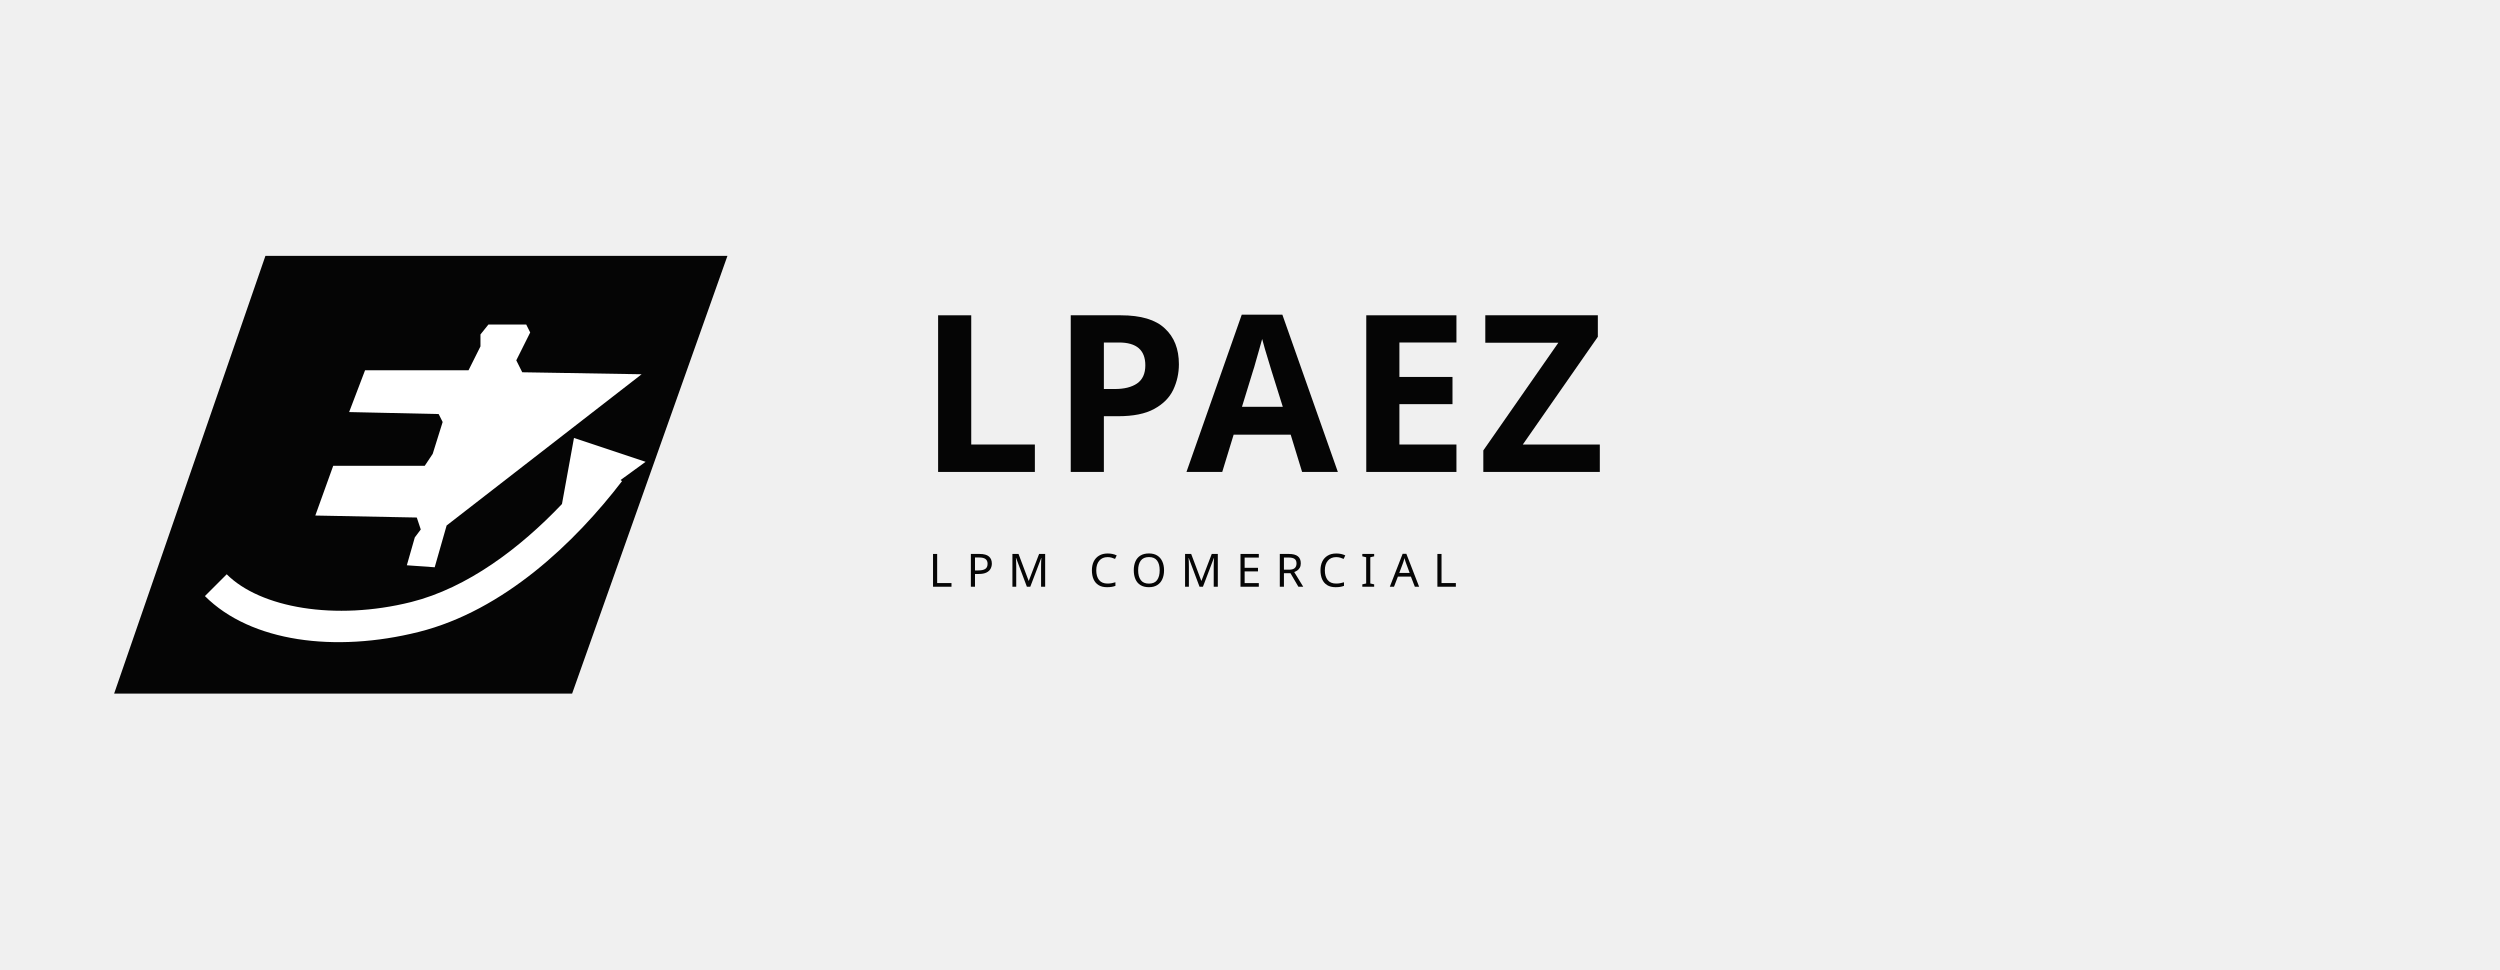
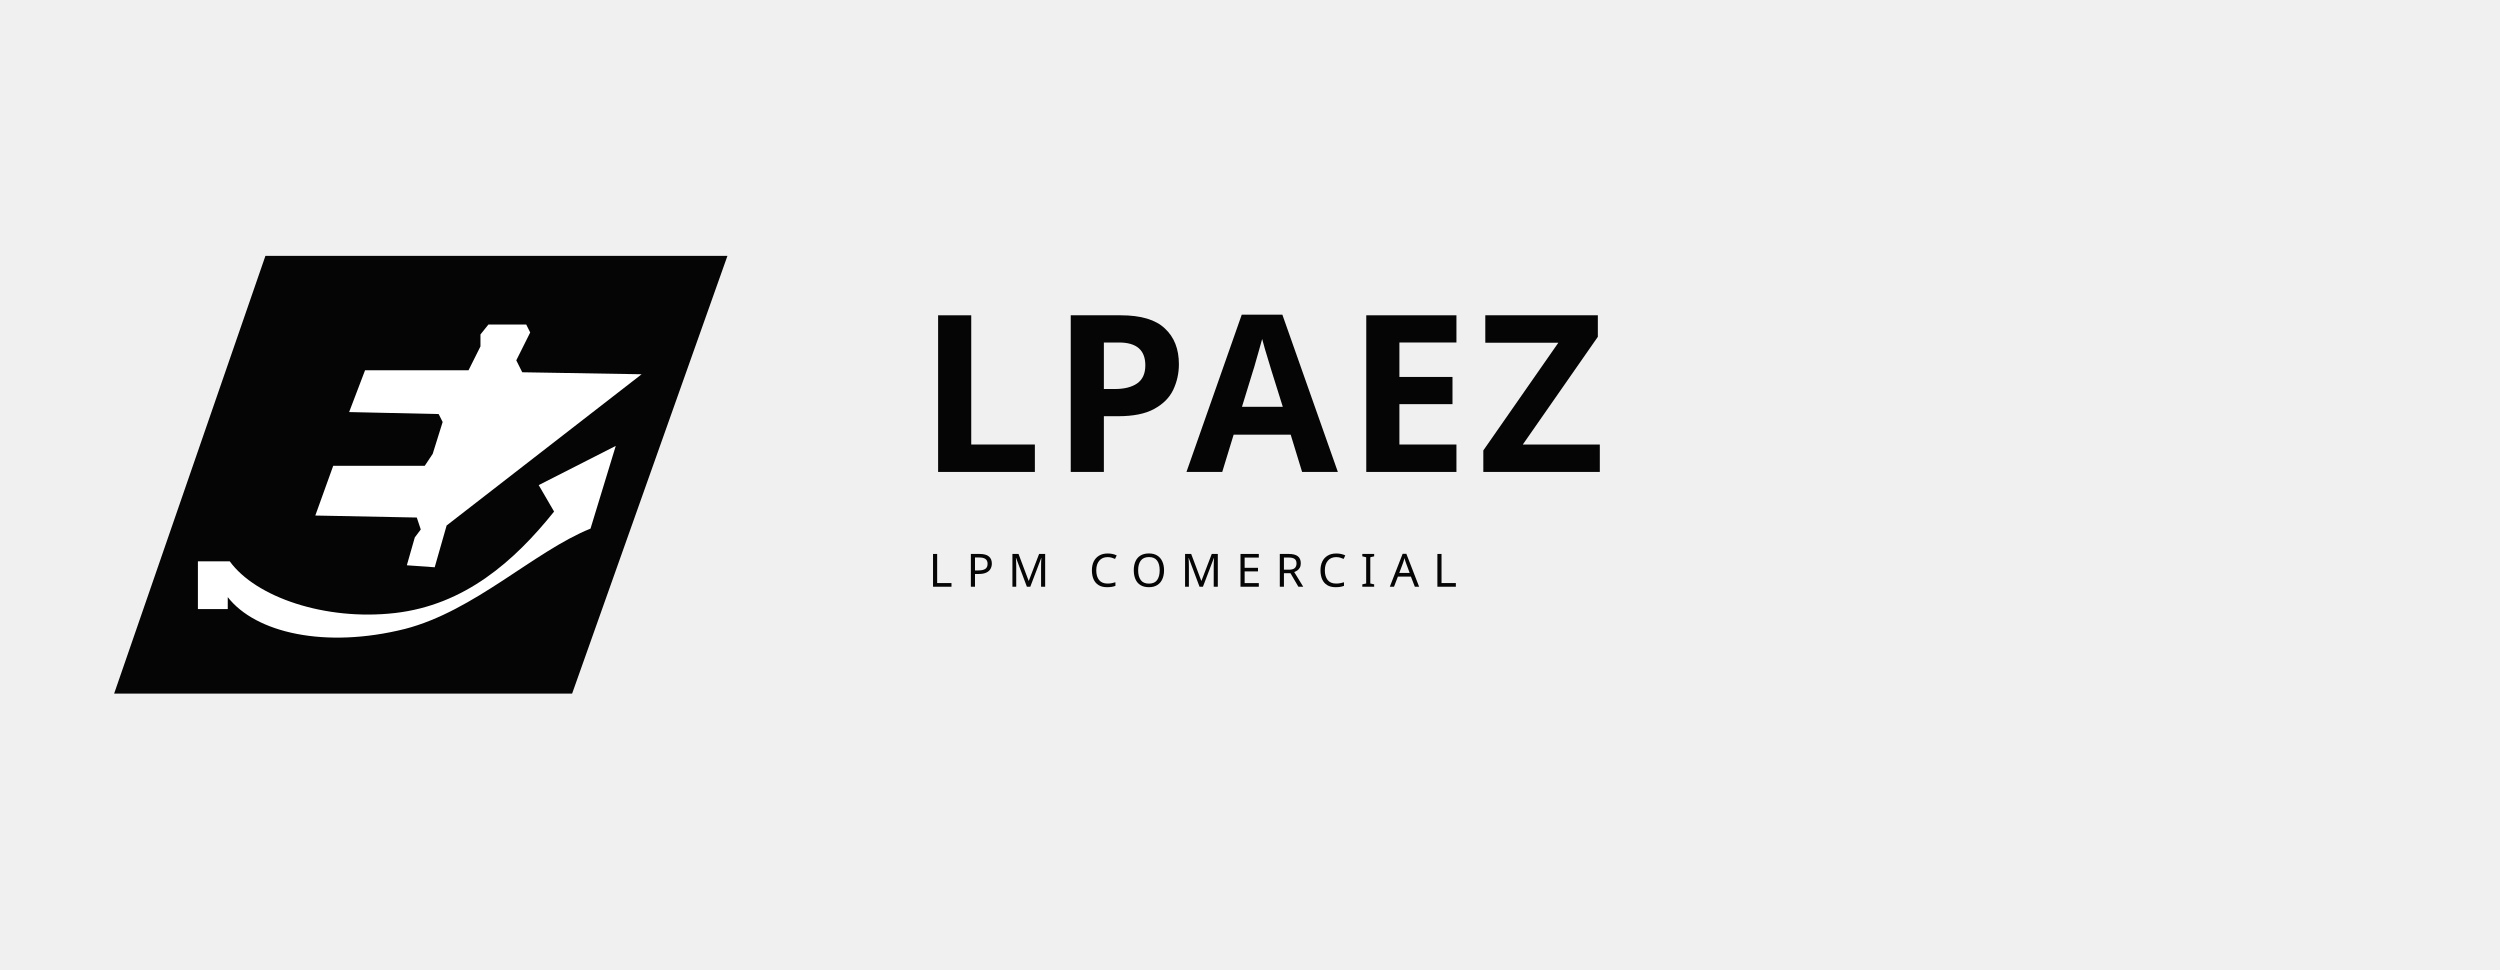
- <svg xmlns="http://www.w3.org/2000/svg" width="980" height="380" viewBox="0 0 980 380" version="1.1" id="svg20">
-   <defs id="defs22" />
+ <svg xmlns="http://www.w3.org/2000/svg" width="980" height="380" viewBox="0 0 980 380" version="1.1" id="svg17">
+   <defs id="defs19" />
  <g id="isotipo" transform="matrix(0.78,0,0,0.78,30,64.03)">
-     <defs id="defs20" />
    <g id="layer_fondo">
-       <path d="M 96,48 H 325 L 248,265 H 21 Z" style="fill:#050505;stroke:none" id="path2" />
-     </g>
-     <g id="layer_sombra">
-       <path d="m 147,108 -8,18 44,2 -2,20 -5,6 h -43 l -8,24 47,2 -3,18 11,5 -14,-1 9,-50 9,-22 -2,-4 -45,-1 8,-21 z" style="fill:#000000;fill-opacity:0;stroke:none" id="path5" />
+       <path id="fondo_paralelo" d="M 96,48 H 325 L 248,265 H 21 Z" style="fill:#050505;stroke:none" />
    </g>
    <g id="layer_blanco">
      <path id="marca_blanca" d="m 284,106 -60,-1 -3,-6 7,-14 -2,-4 h -19 l -4,5 v 6 l -6,12 h -52 l -8,21 45,1 2,4 -5,16 -4,6 h -46 l -9,25 51,1 2,6 -3,4 -4,14 14,1 6,-21 z" style="fill:#ffffff;stroke:none" />
    </g>
    <g id="layer_flecha">
-       <path id="flecha_centro" style="color:#000000;fill:#ffffff;stroke-linejoin:round;-inkscape-stroke:none" d="m 250,138 -6.039,33.215 c -20.955,22.075 -47.544,42.192 -75.84,49.266 -38.113,9.528 -75.746,2.934 -92.641,-13.961 l -10.961,10.961 c 23.105,23.105 65.472,28.511 107.359,18.039 42.86,-10.715 78.631,-44.97 102.271,-75.805 l -0.734,-0.562 L 286,150 Z" />
+       <path id="flecha_amarilla" d="m 61,200 h 16 c 13,18 48,30 83,26 35,-4 60,-26 80,-51 L 232.27,161.71 271,142 258.31,183.57 C 230,195 200,225 165,234 125,244 90,236 76,218 v 6 H 61 Z" style="fill:#ffffff;stroke:none" />
    </g>
    <g id="layer_contorno">
-       <path d="M 96,48 H 325 L 248,265 H 21 Z" style="fill:none;stroke:#050505;stroke-width:3;stroke-linejoin:miter" id="path13" />
+       <path id="contorno" d="M 96,48 H 325 L 248,265 H 21 Z" style="fill:none;stroke:#050505;stroke-width:3;stroke-linejoin:miter" />
    </g>
  </g>
  <g id="layer_tipo">
-     <g aria-label="LPAEZ" id="text15" style="font-weight:700;font-size:86px;font-family:'Space Grotesk';letter-spacing:3.4px;fill:#050505">
-       <path d="m 367.74,185 v -61.404 h 12.986 v 50.654 h 24.94 V 185 Z" id="path24" />
-       <path d="m 439.338,123.596 q 11.868,0 17.286,5.16 5.504,5.074 5.504,14.018 0,5.332 -2.236,10.062 -2.236,4.644 -7.482,7.482 -5.16,2.838 -14.104,2.838 h -5.59 V 185 h -12.986 v -61.404 z m -0.688,10.664 h -5.934 v 18.232 h 4.3 q 5.504,0 8.686,-2.15 3.268,-2.236 3.268,-7.138 0,-8.944 -10.32,-8.944 z" id="path26" />
-       <path d="m 510.42,185 -4.472,-14.62 h -22.36 l -4.472,14.62 h -14.018 l 21.672,-61.662 h 15.91 l 21.758,61.662 z m -12.04,-39.818 q -0.43,-1.462 -1.118,-3.698 -0.688,-2.236 -1.376,-4.558 -0.688,-2.322 -1.118,-4.042 -0.43,1.72 -1.204,4.3 -0.688,2.494 -1.376,4.816 -0.602,2.236 -0.946,3.182 l -4.386,14.276 h 15.996 z" id="path28" />
-       <path d="m 570.924,185 h -35.346 v -61.404 h 35.346 v 10.664 h -22.36 v 13.502 h 20.812 v 10.664 h -20.812 v 15.824 h 22.36 z" id="path30" />
-       <path d="m 627.128,185 h -45.666 v -8.428 l 29.412,-42.226 h -28.638 v -10.75 h 44.118 v 8.428 l -29.412,42.226 h 30.186 z" id="path32" />
+     <g aria-label="LPAEZ" id="text12" style="font-weight:700;font-size:86px;font-family:'Space Grotesk';letter-spacing:3.4px;fill:#050505">
+       <path d="m 367.74,185 v -61.404 h 12.986 v 50.654 h 24.94 V 185 Z" id="path21" />
+       <path d="m 439.338,123.596 q 11.868,0 17.286,5.16 5.504,5.074 5.504,14.018 0,5.332 -2.236,10.062 -2.236,4.644 -7.482,7.482 -5.16,2.838 -14.104,2.838 h -5.59 V 185 h -12.986 v -61.404 z m -0.688,10.664 h -5.934 v 18.232 h 4.3 q 5.504,0 8.686,-2.15 3.268,-2.236 3.268,-7.138 0,-8.944 -10.32,-8.944 z" id="path23" />
+       <path d="m 510.42,185 -4.472,-14.62 h -22.36 l -4.472,14.62 h -14.018 l 21.672,-61.662 h 15.91 l 21.758,61.662 z m -12.04,-39.818 q -0.43,-1.462 -1.118,-3.698 -0.688,-2.236 -1.376,-4.558 -0.688,-2.322 -1.118,-4.042 -0.43,1.72 -1.204,4.3 -0.688,2.494 -1.376,4.816 -0.602,2.236 -0.946,3.182 l -4.386,14.276 h 15.996 z" id="path25" />
+       <path d="m 570.924,185 h -35.346 v -61.404 h 35.346 v 10.664 h -22.36 v 13.502 h 20.812 v 10.664 h -20.812 v 15.824 h 22.36 z" id="path27" />
+       <path d="m 627.128,185 h -45.666 v -8.428 l 29.412,-42.226 h -28.638 v -10.75 h 44.118 v 8.428 l -29.412,42.226 h 30.186 z" id="path29" />
    </g>
-     <g aria-label="LPM COMERCIAL" id="text17" style="font-weight:500;font-size:18px;font-family:'Space Grotesk';letter-spacing:5.4px;fill:#050505">
-       <path d="m 365.746,230 v -12.852 h 1.62 v 11.412 h 5.616 V 230 Z" id="path35" />
-       <path d="m 383.98,217.148 q 2.52,0 3.672,0.99 1.152,0.99 1.152,2.79 0,1.062 -0.486,1.998 -0.468,0.918 -1.602,1.494 -1.116,0.576 -3.042,0.576 h -1.476 V 230 h -1.62 v -12.852 z m -0.144,1.386 h -1.638 v 5.076 h 1.296 q 1.836,0 2.736,-0.594 0.9,-0.594 0.9,-2.016 0,-1.242 -0.792,-1.854 -0.792,-0.612 -2.502,-0.612 z" id="path37" />
-       <path d="m 402.538,230 -4.23,-11.268 h -0.072 q 0.054,0.558 0.09,1.512 0.036,0.936 0.036,1.962 V 230 h -1.494 v -12.852 h 2.394 l 3.96,10.53 h 0.072 l 4.032,-10.53 h 2.376 V 230 h -1.602 v -7.902 q 0,-0.936 0.036,-1.854 0.054,-0.918 0.09,-1.494 h -0.072 l -4.284,11.25 z" id="path39" />
-       <path d="m 434.182,218.39 q -2.07,0 -3.258,1.386 -1.188,1.386 -1.188,3.798 0,2.394 1.098,3.798 1.116,1.386 3.33,1.386 0.846,0 1.602,-0.144 0.756,-0.144 1.476,-0.36 v 1.404 q -0.72,0.27 -1.494,0.396 -0.756,0.126 -1.818,0.126 -1.962,0 -3.276,-0.81 -1.314,-0.81 -1.98,-2.304 -0.648,-1.494 -0.648,-3.51 0,-1.944 0.702,-3.42 0.72,-1.494 2.106,-2.322 1.386,-0.846 3.366,-0.846 2.034,0 3.546,0.756 l -0.648,1.368 q -0.594,-0.27 -1.332,-0.486 -0.72,-0.216 -1.584,-0.216 z" id="path41" />
-       <path d="m 456.304,223.556 q 0,1.998 -0.684,3.492 -0.666,1.476 -1.98,2.304 -1.314,0.828 -3.258,0.828 -1.998,0 -3.33,-0.828 -1.314,-0.828 -1.962,-2.322 -0.648,-1.494 -0.648,-3.492 0,-1.98 0.648,-3.456 0.648,-1.476 1.962,-2.304 1.332,-0.828 3.348,-0.828 1.926,0 3.24,0.828 1.314,0.81 1.98,2.304 0.684,1.476 0.684,3.474 z m -10.152,0 q 0,2.43 1.026,3.834 1.026,1.386 3.204,1.386 2.196,0 3.204,-1.386 1.008,-1.404 1.008,-3.834 0,-2.43 -1.008,-3.798 -1.008,-1.386 -3.186,-1.386 -2.178,0 -3.222,1.386 -1.026,1.368 -1.026,3.798 z" id="path43" />
-       <path d="m 470.218,230 -4.23,-11.268 h -0.072 q 0.054,0.558 0.09,1.512 0.036,0.936 0.036,1.962 V 230 h -1.494 v -12.852 h 2.394 l 3.96,10.53 h 0.072 l 4.032,-10.53 h 2.376 V 230 h -1.602 v -7.902 q 0,-0.936 0.036,-1.854 0.054,-0.918 0.09,-1.494 h -0.072 l -4.284,11.25 z" id="path45" />
-       <path d="m 493.456,230 h -7.182 v -12.852 h 7.182 v 1.422 h -5.562 v 4.014 h 5.238 v 1.404 h -5.238 v 4.59 h 5.562 z" id="path47" />
-       <path d="m 505.228,217.148 q 2.394,0 3.528,0.918 1.152,0.9 1.152,2.736 0,1.026 -0.378,1.71 -0.378,0.684 -0.972,1.098 -0.576,0.396 -1.224,0.63 l 3.528,5.76 h -1.89 l -3.114,-5.31 h -2.556 V 230 h -1.62 v -12.852 z m -0.09,1.404 h -1.836 v 4.77 h 1.926 q 1.566,0 2.286,-0.612 0.72,-0.63 0.72,-1.836 0,-1.26 -0.756,-1.782 -0.756,-0.54 -2.34,-0.54 z" id="path49" />
-       <path d="m 523.786,218.39 q -2.07,0 -3.258,1.386 -1.188,1.386 -1.188,3.798 0,2.394 1.098,3.798 1.116,1.386 3.33,1.386 0.846,0 1.602,-0.144 0.756,-0.144 1.476,-0.36 v 1.404 q -0.72,0.27 -1.494,0.396 -0.756,0.126 -1.818,0.126 -1.962,0 -3.276,-0.81 -1.314,-0.81 -1.98,-2.304 -0.648,-1.494 -0.648,-3.51 0,-1.944 0.702,-3.42 0.72,-1.494 2.106,-2.322 1.386,-0.846 3.366,-0.846 2.034,0 3.546,0.756 l -0.648,1.368 q -0.594,-0.27 -1.332,-0.486 -0.72,-0.216 -1.584,-0.216 z" id="path51" />
-       <path d="m 538.672,230 h -4.644 v -0.936 l 1.512,-0.342 v -10.278 l -1.512,-0.36 v -0.936 h 4.644 v 0.936 l -1.512,0.36 v 10.278 l 1.512,0.342 z" id="path53" />
-       <path d="m 554.62,230 -1.548,-3.978 h -5.094 l -1.53,3.978 h -1.638 l 5.022,-12.906 h 1.458 l 5.004,12.906 z m -3.474,-9.306 q -0.054,-0.144 -0.18,-0.522 -0.126,-0.378 -0.252,-0.774 -0.108,-0.414 -0.18,-0.63 -0.126,0.558 -0.288,1.098 -0.162,0.522 -0.27,0.828 l -1.458,3.888 h 4.068 z" id="path55" />
-       <path d="m 563.458,230 v -12.852 h 1.62 v 11.412 h 5.616 V 230 Z" id="path57" />
+     <g aria-label="LPM COMERCIAL" id="text14" style="font-weight:500;font-size:18px;font-family:'Space Grotesk';letter-spacing:5.4px;fill:#050505">
+       <path d="m 365.746,230 v -12.852 h 1.62 v 11.412 h 5.616 V 230 Z" id="path32" />
+       <path d="m 383.98,217.148 q 2.52,0 3.672,0.99 1.152,0.99 1.152,2.79 0,1.062 -0.486,1.998 -0.468,0.918 -1.602,1.494 -1.116,0.576 -3.042,0.576 h -1.476 V 230 h -1.62 v -12.852 z m -0.144,1.386 h -1.638 v 5.076 h 1.296 q 1.836,0 2.736,-0.594 0.9,-0.594 0.9,-2.016 0,-1.242 -0.792,-1.854 -0.792,-0.612 -2.502,-0.612 z" id="path34" />
+       <path d="m 402.538,230 -4.23,-11.268 h -0.072 q 0.054,0.558 0.09,1.512 0.036,0.936 0.036,1.962 V 230 h -1.494 v -12.852 h 2.394 l 3.96,10.53 h 0.072 l 4.032,-10.53 h 2.376 V 230 h -1.602 v -7.902 q 0,-0.936 0.036,-1.854 0.054,-0.918 0.09,-1.494 h -0.072 l -4.284,11.25 z" id="path36" />
+       <path d="m 434.182,218.39 q -2.07,0 -3.258,1.386 -1.188,1.386 -1.188,3.798 0,2.394 1.098,3.798 1.116,1.386 3.33,1.386 0.846,0 1.602,-0.144 0.756,-0.144 1.476,-0.36 v 1.404 q -0.72,0.27 -1.494,0.396 -0.756,0.126 -1.818,0.126 -1.962,0 -3.276,-0.81 -1.314,-0.81 -1.98,-2.304 -0.648,-1.494 -0.648,-3.51 0,-1.944 0.702,-3.42 0.72,-1.494 2.106,-2.322 1.386,-0.846 3.366,-0.846 2.034,0 3.546,0.756 l -0.648,1.368 q -0.594,-0.27 -1.332,-0.486 -0.72,-0.216 -1.584,-0.216 z" id="path38" />
+       <path d="m 456.304,223.556 q 0,1.998 -0.684,3.492 -0.666,1.476 -1.98,2.304 -1.314,0.828 -3.258,0.828 -1.998,0 -3.33,-0.828 -1.314,-0.828 -1.962,-2.322 -0.648,-1.494 -0.648,-3.492 0,-1.98 0.648,-3.456 0.648,-1.476 1.962,-2.304 1.332,-0.828 3.348,-0.828 1.926,0 3.24,0.828 1.314,0.81 1.98,2.304 0.684,1.476 0.684,3.474 z m -10.152,0 q 0,2.43 1.026,3.834 1.026,1.386 3.204,1.386 2.196,0 3.204,-1.386 1.008,-1.404 1.008,-3.834 0,-2.43 -1.008,-3.798 -1.008,-1.386 -3.186,-1.386 -2.178,0 -3.222,1.386 -1.026,1.368 -1.026,3.798 z" id="path40" />
+       <path d="m 470.218,230 -4.23,-11.268 h -0.072 q 0.054,0.558 0.09,1.512 0.036,0.936 0.036,1.962 V 230 h -1.494 v -12.852 h 2.394 l 3.96,10.53 h 0.072 l 4.032,-10.53 h 2.376 V 230 h -1.602 v -7.902 q 0,-0.936 0.036,-1.854 0.054,-0.918 0.09,-1.494 h -0.072 l -4.284,11.25 z" id="path42" />
+       <path d="m 493.456,230 h -7.182 v -12.852 h 7.182 v 1.422 h -5.562 v 4.014 h 5.238 v 1.404 h -5.238 v 4.59 h 5.562 z" id="path44" />
+       <path d="m 505.228,217.148 q 2.394,0 3.528,0.918 1.152,0.9 1.152,2.736 0,1.026 -0.378,1.71 -0.378,0.684 -0.972,1.098 -0.576,0.396 -1.224,0.63 l 3.528,5.76 h -1.89 l -3.114,-5.31 h -2.556 V 230 h -1.62 v -12.852 z m -0.09,1.404 h -1.836 v 4.77 h 1.926 q 1.566,0 2.286,-0.612 0.72,-0.63 0.72,-1.836 0,-1.26 -0.756,-1.782 -0.756,-0.54 -2.34,-0.54 z" id="path46" />
+       <path d="m 523.786,218.39 q -2.07,0 -3.258,1.386 -1.188,1.386 -1.188,3.798 0,2.394 1.098,3.798 1.116,1.386 3.33,1.386 0.846,0 1.602,-0.144 0.756,-0.144 1.476,-0.36 v 1.404 q -0.72,0.27 -1.494,0.396 -0.756,0.126 -1.818,0.126 -1.962,0 -3.276,-0.81 -1.314,-0.81 -1.98,-2.304 -0.648,-1.494 -0.648,-3.51 0,-1.944 0.702,-3.42 0.72,-1.494 2.106,-2.322 1.386,-0.846 3.366,-0.846 2.034,0 3.546,0.756 l -0.648,1.368 q -0.594,-0.27 -1.332,-0.486 -0.72,-0.216 -1.584,-0.216 z" id="path48" />
+       <path d="m 538.672,230 h -4.644 v -0.936 l 1.512,-0.342 v -10.278 l -1.512,-0.36 v -0.936 h 4.644 v 0.936 l -1.512,0.36 v 10.278 l 1.512,0.342 z" id="path50" />
+       <path d="m 554.62,230 -1.548,-3.978 h -5.094 l -1.53,3.978 h -1.638 l 5.022,-12.906 h 1.458 l 5.004,12.906 z m -3.474,-9.306 q -0.054,-0.144 -0.18,-0.522 -0.126,-0.378 -0.252,-0.774 -0.108,-0.414 -0.18,-0.63 -0.126,0.558 -0.288,1.098 -0.162,0.522 -0.27,0.828 l -1.458,3.888 h 4.068 z" id="path52" />
+       <path d="m 563.458,230 v -12.852 h 1.62 v 11.412 h 5.616 V 230 Z" id="path54" />
    </g>
  </g>
</svg>
